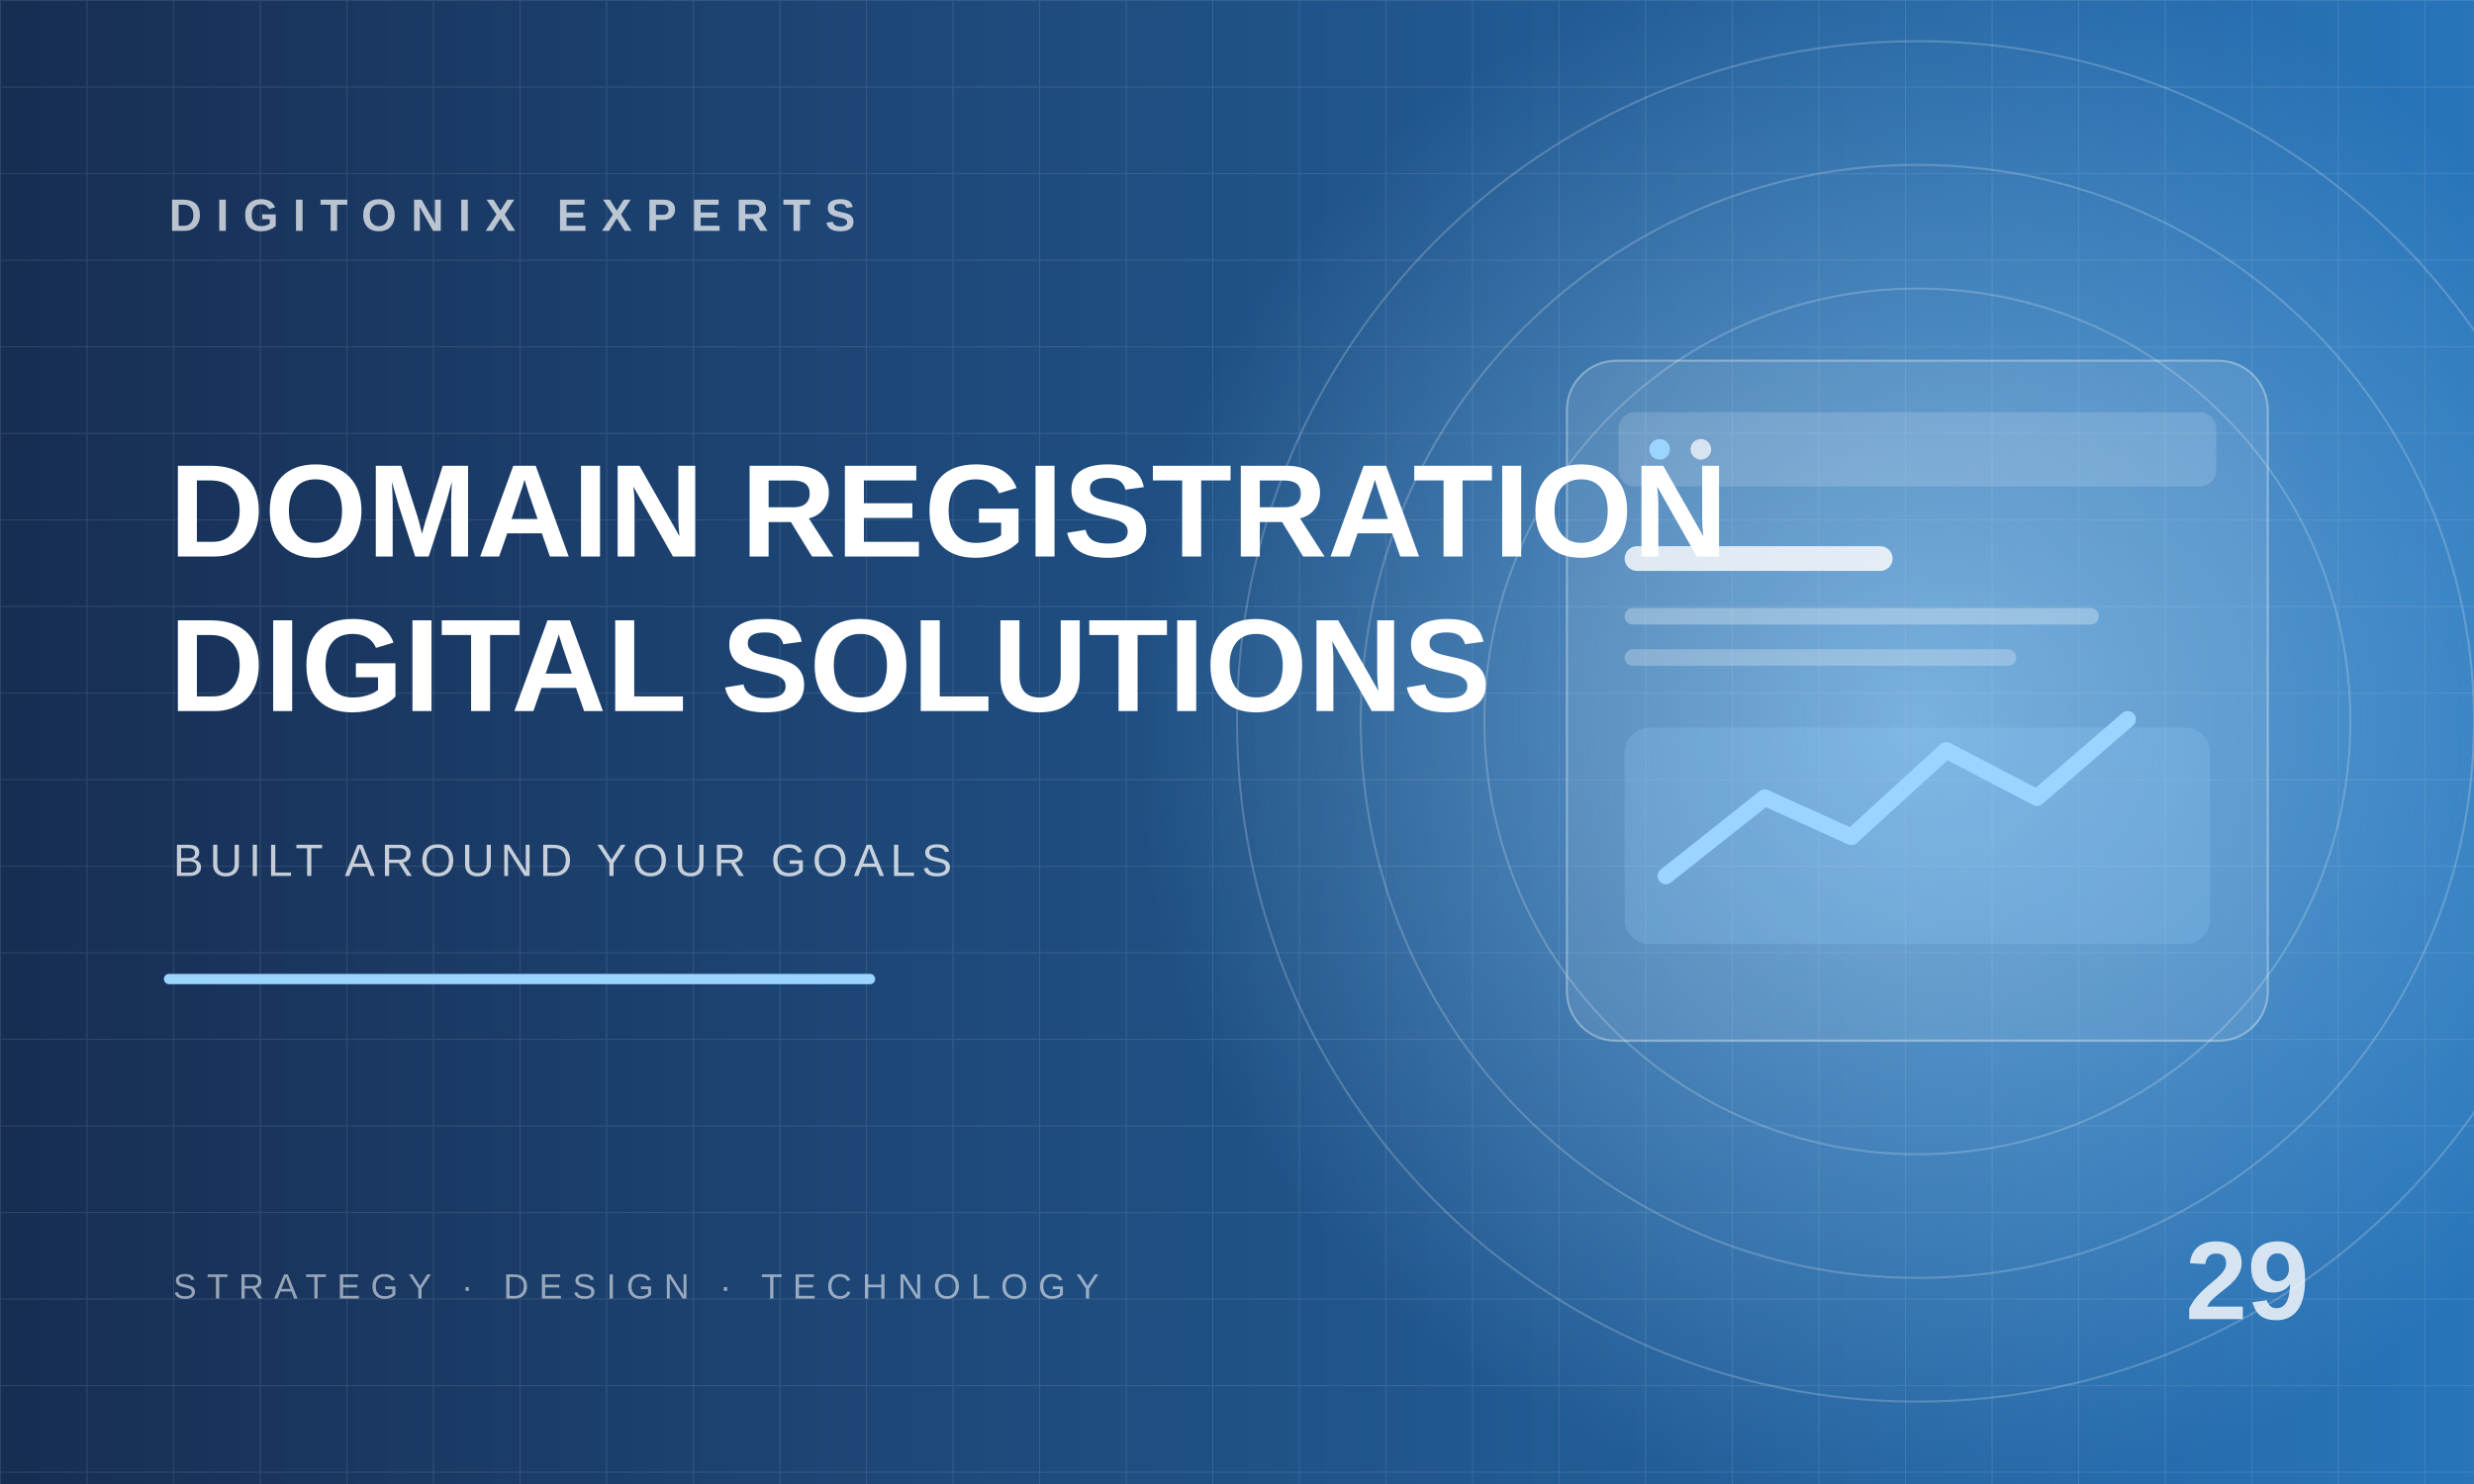
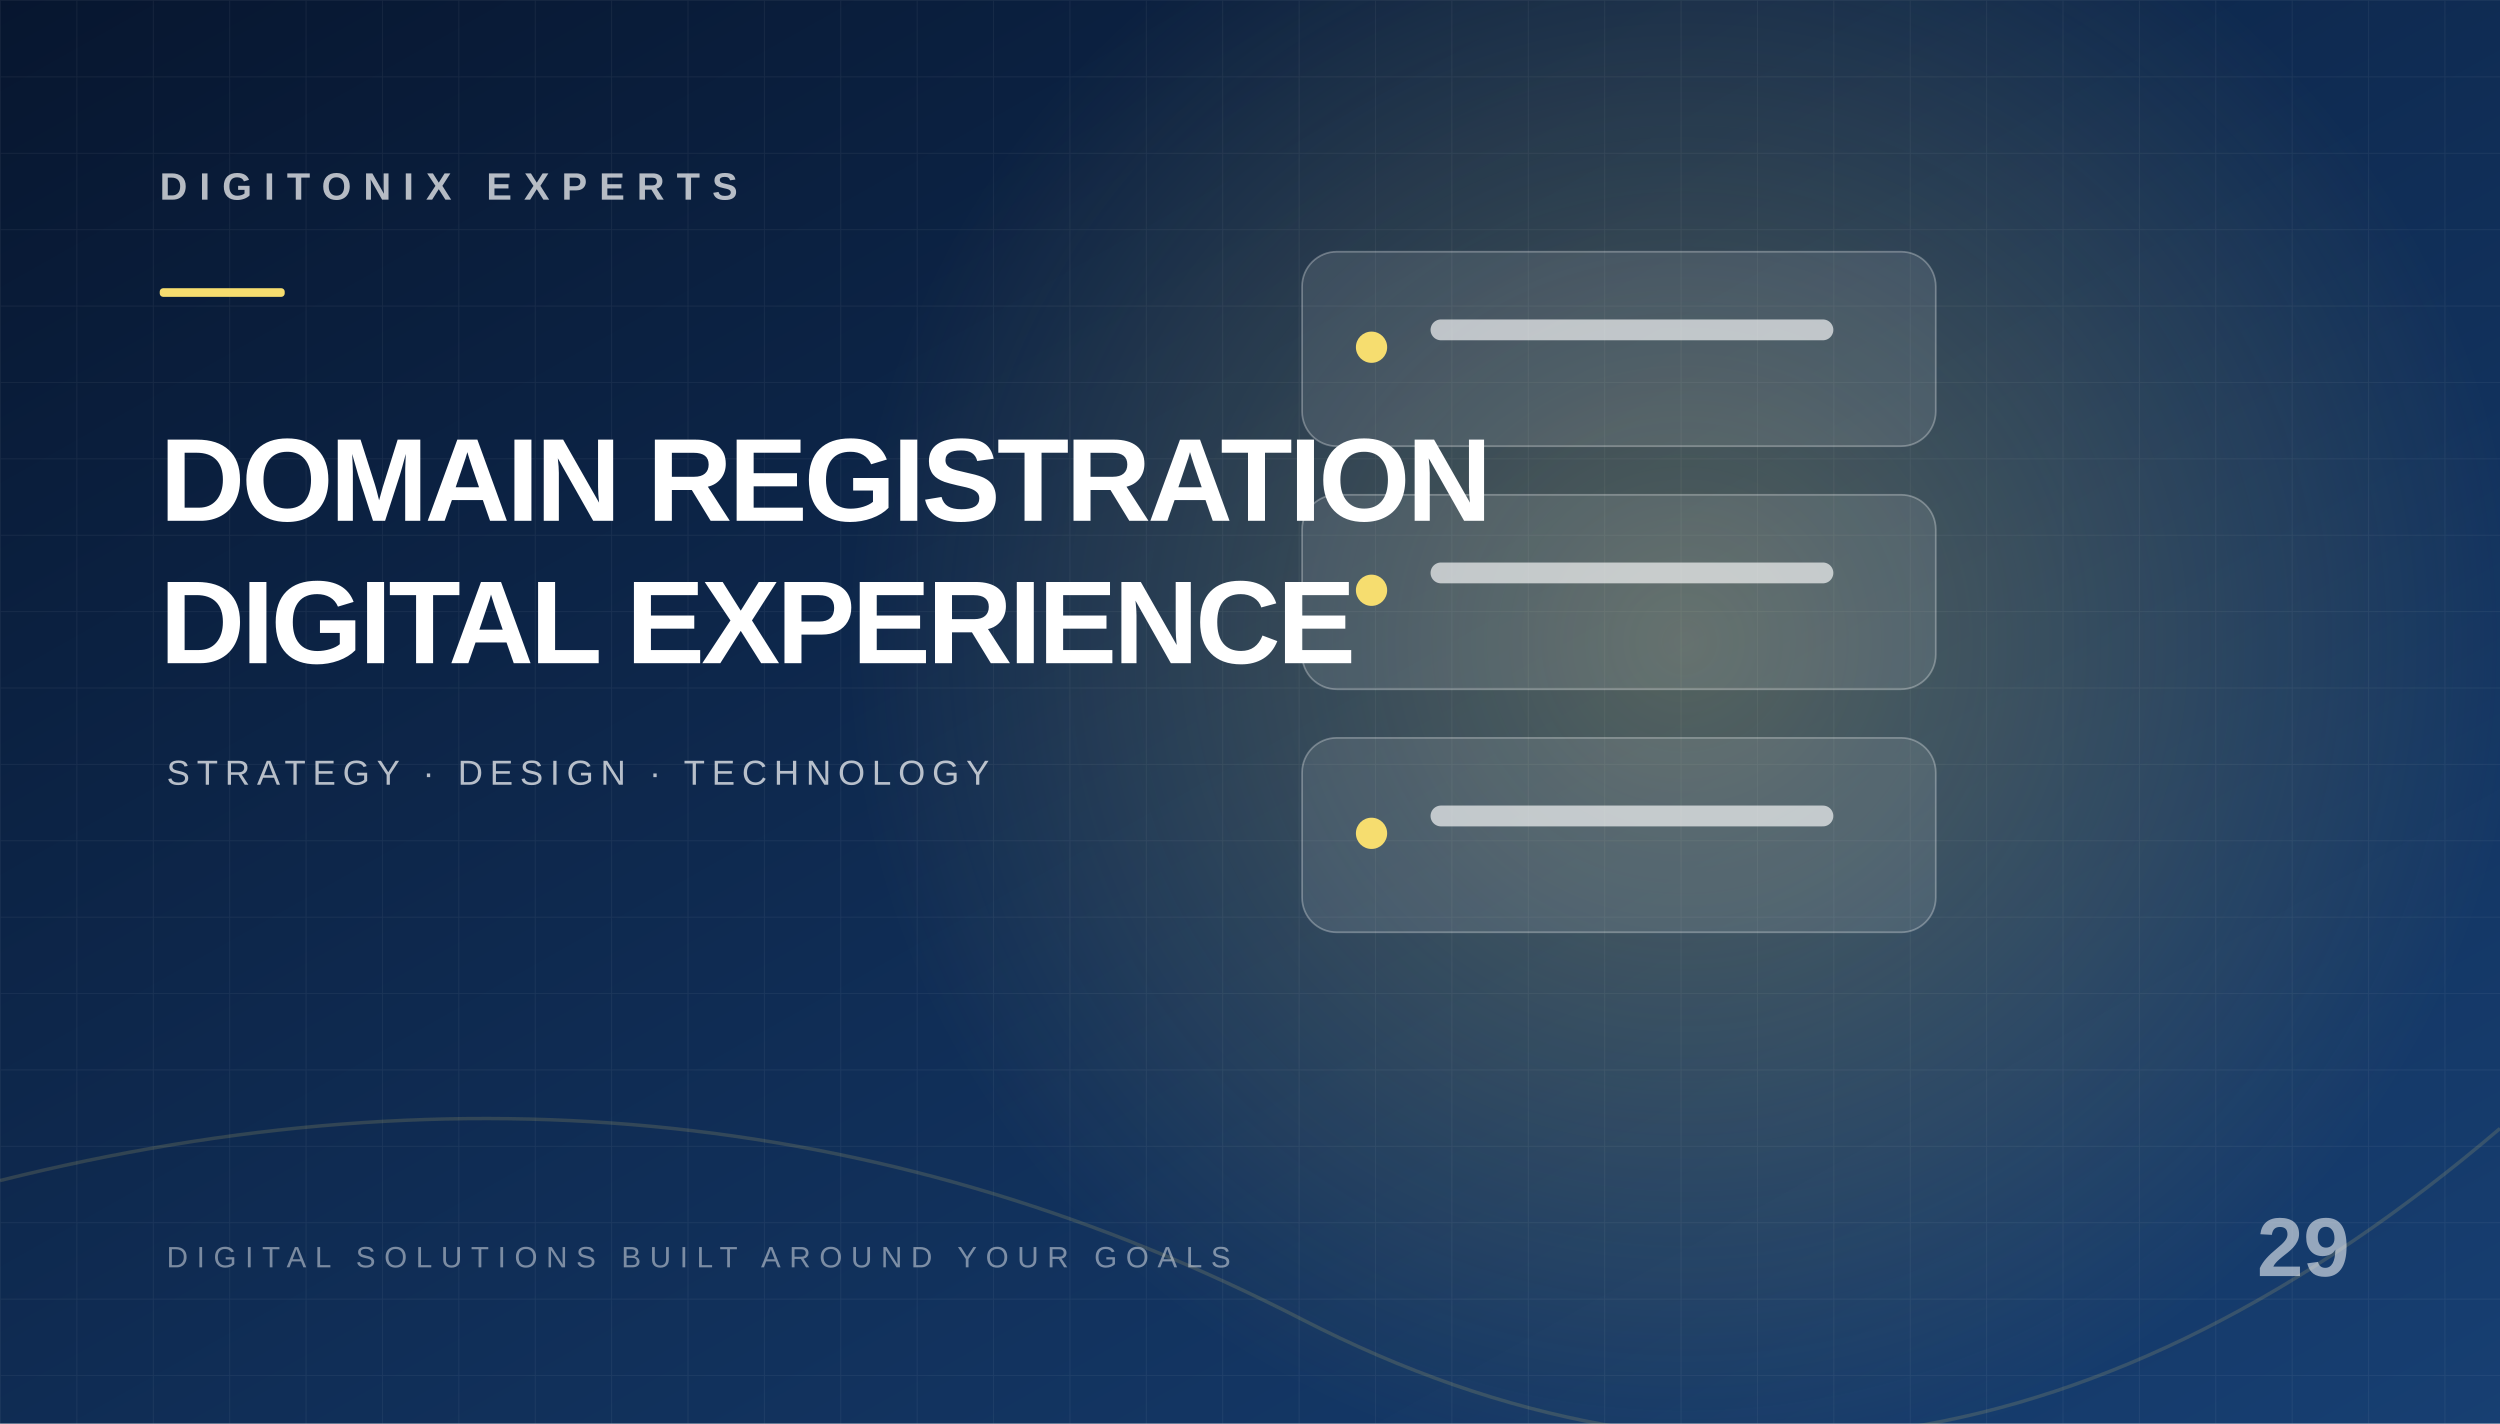
- <svg xmlns="http://www.w3.org/2000/svg" width="1200" height="720" viewBox="0 0 1200 720">
+ <svg xmlns="http://www.w3.org/2000/svg" width="1440" height="820" viewBox="0 0 1440 820">
  <defs>
-     <linearGradient id="g">
-       <stop stop-color="#172d52" />
-       <stop offset="1" stop-color="#2875ba" />
+     <linearGradient id="bg" x1="0" y1="0" x2="1" y2="1">
+       <stop stop-color="#07162f" />
+       <stop offset=".55" stop-color="#102e57" />
+       <stop offset="1" stop-color="#173f72" />
    </linearGradient>
-     <radialGradient id="r">
-       <stop stop-color="#9bd5ff" stop-opacity=".6" />
-       <stop offset="1" stop-color="#9bd5ff" stop-opacity="0" />
+     <radialGradient id="glow">
+       <stop stop-color="hsl(49,88%,70%)" stop-opacity=".3" />
+       <stop offset="1" stop-color="hsl(49,88%,70%)" stop-opacity="0" />
    </radialGradient>
-     <pattern id="p" width="42" height="42" patternUnits="userSpaceOnUse">
-       <path d="M42 0H0V42" fill="none" stroke="#fff" stroke-opacity=".1" />
+     <pattern id="grid" width="44" height="44" patternUnits="userSpaceOnUse">
+       <path d="M44 0H0V44" fill="none" stroke="#fff" stroke-opacity=".055" />
    </pattern>
  </defs>
-   <rect width="1200" height="720" fill="url(#g)" />
-   <rect width="1200" height="720" fill="url(#p)" />
-   <circle cx="930" cy="350" r="380" fill="url(#r)" />
-   <g fill="none" stroke="#fff" stroke-opacity=".2">
-     <circle cx="930" cy="350" r="210" />
-     <circle cx="930" cy="350" r="270" />
-     <circle cx="930" cy="350" r="330" />
+   <rect width="1440" height="820" fill="url(#bg)" />
+   <rect width="1440" height="820" fill="url(#grid)" />
+   <circle cx="970" cy="370" r="480" fill="url(#glow)" />
+   <path d="M0 680Q400 580 750 760T1440 650" fill="none" stroke="hsl(49,88%,70%)" stroke-opacity=".15" stroke-width="2" />
+   <rect x="750" y="145" width="365" height="112" rx="20" fill="#fff" fill-opacity=".1" stroke="#fff" stroke-opacity=".3" />
+   <rect x="750" y="285" width="365" height="112" rx="20" fill="#fff" fill-opacity=".1" stroke="#fff" stroke-opacity=".3" />
+   <rect x="750" y="425" width="365" height="112" rx="20" fill="#fff" fill-opacity=".1" stroke="#fff" stroke-opacity=".3" />
+   <circle cx="790" cy="200" r="9" fill="hsl(49,88%,70%)" />
+   <circle cx="790" cy="340" r="9" fill="hsl(49,88%,70%)" />
+   <circle cx="790" cy="480" r="9" fill="hsl(49,88%,70%)" />
+   <path d="M830 190h220M830 330h220M830 470h220" stroke="#fff" stroke-opacity=".65" stroke-width="12" stroke-linecap="round" />
+   <g font-family="Arial,sans-serif" fill="#fff">
+     <text x="92" y="115" font-size="22" font-weight="700" letter-spacing="7" opacity=".7">DIGITONIX EXPERTS</text>
+     <rect x="92" y="166" width="72" height="5" rx="2" fill="hsl(49,88%,70%)" />
+     <text x="92" y="300" font-size="68" font-weight="800" letter-spacing="-2">DOMAIN REGISTRATION</text>
+     <text x="92" y="382" font-size="68" font-weight="800" letter-spacing="-2">DIGITAL EXPERIENCE</text>
+     <text x="96" y="452" font-size="20" letter-spacing="4" opacity=".7">STRATEGY  ·  DESIGN  ·  TECHNOLOGY</text>
+     <text x="96" y="730" font-size="17" letter-spacing="5" opacity=".45">DIGITAL SOLUTIONS BUILT AROUND YOUR GOALS</text>
+     <text x="1300" y="735" font-size="48" font-weight="800" opacity=".55">29</text>
  </g>
-   <g transform="translate(760 175)">
-     <rect width="340" height="330" rx="24" fill="#fff" fill-opacity=".1" stroke="#fff" stroke-opacity=".35" />
-     <rect x="25" y="25" width="290" height="36" rx="8" fill="#fff" fill-opacity=".15" />
-     <circle cx="45" cy="43" r="5" fill="#9bd5ff" />
-     <circle cx="65" cy="43" r="5" fill="#fff" fill-opacity=".7" />
-     <rect x="28" y="90" width="130" height="12" rx="6" fill="#fff" fill-opacity=".8" />
-     <rect x="28" y="120" width="230" height="8" rx="4" fill="#fff" fill-opacity=".3" />
-     <rect x="28" y="140" width="190" height="8" rx="4" fill="#fff" fill-opacity=".25" />
-     <rect x="28" y="178" width="284" height="105" rx="12" fill="#9bd5ff" fill-opacity=".2" />
-     <path d="M48 250l48-38 42 19 46-42 44 23 44-38" fill="none" stroke="#9bd5ff" stroke-width="8" stroke-linecap="round" stroke-linejoin="round" />
-   </g>
-   <g fill="#fff" font-family="Arial,sans-serif">
-     <text x="82" y="112" font-size="22" font-weight="700" letter-spacing="7" opacity=".7">DIGITONIX EXPERTS</text>
-     <text x="82" y="270" font-size="64" font-weight="800">DOMAIN REGISTRATION</text>
-     <text x="82" y="345" font-size="64" font-weight="800">DIGITAL SOLUTIONS</text>
-     <text x="84" y="425" font-size="22" letter-spacing="3" opacity=".75">BUILT AROUND YOUR GOALS</text>
-     <text x="84" y="630" font-size="17" letter-spacing="5" opacity=".55">STRATEGY · DESIGN · TECHNOLOGY</text>
-     <text x="1060" y="640" font-size="54" font-weight="800" opacity=".8">29</text>
-   </g>
-   <path d="M82 475h340" stroke="#9bd5ff" stroke-width="5" stroke-linecap="round" />
</svg>
